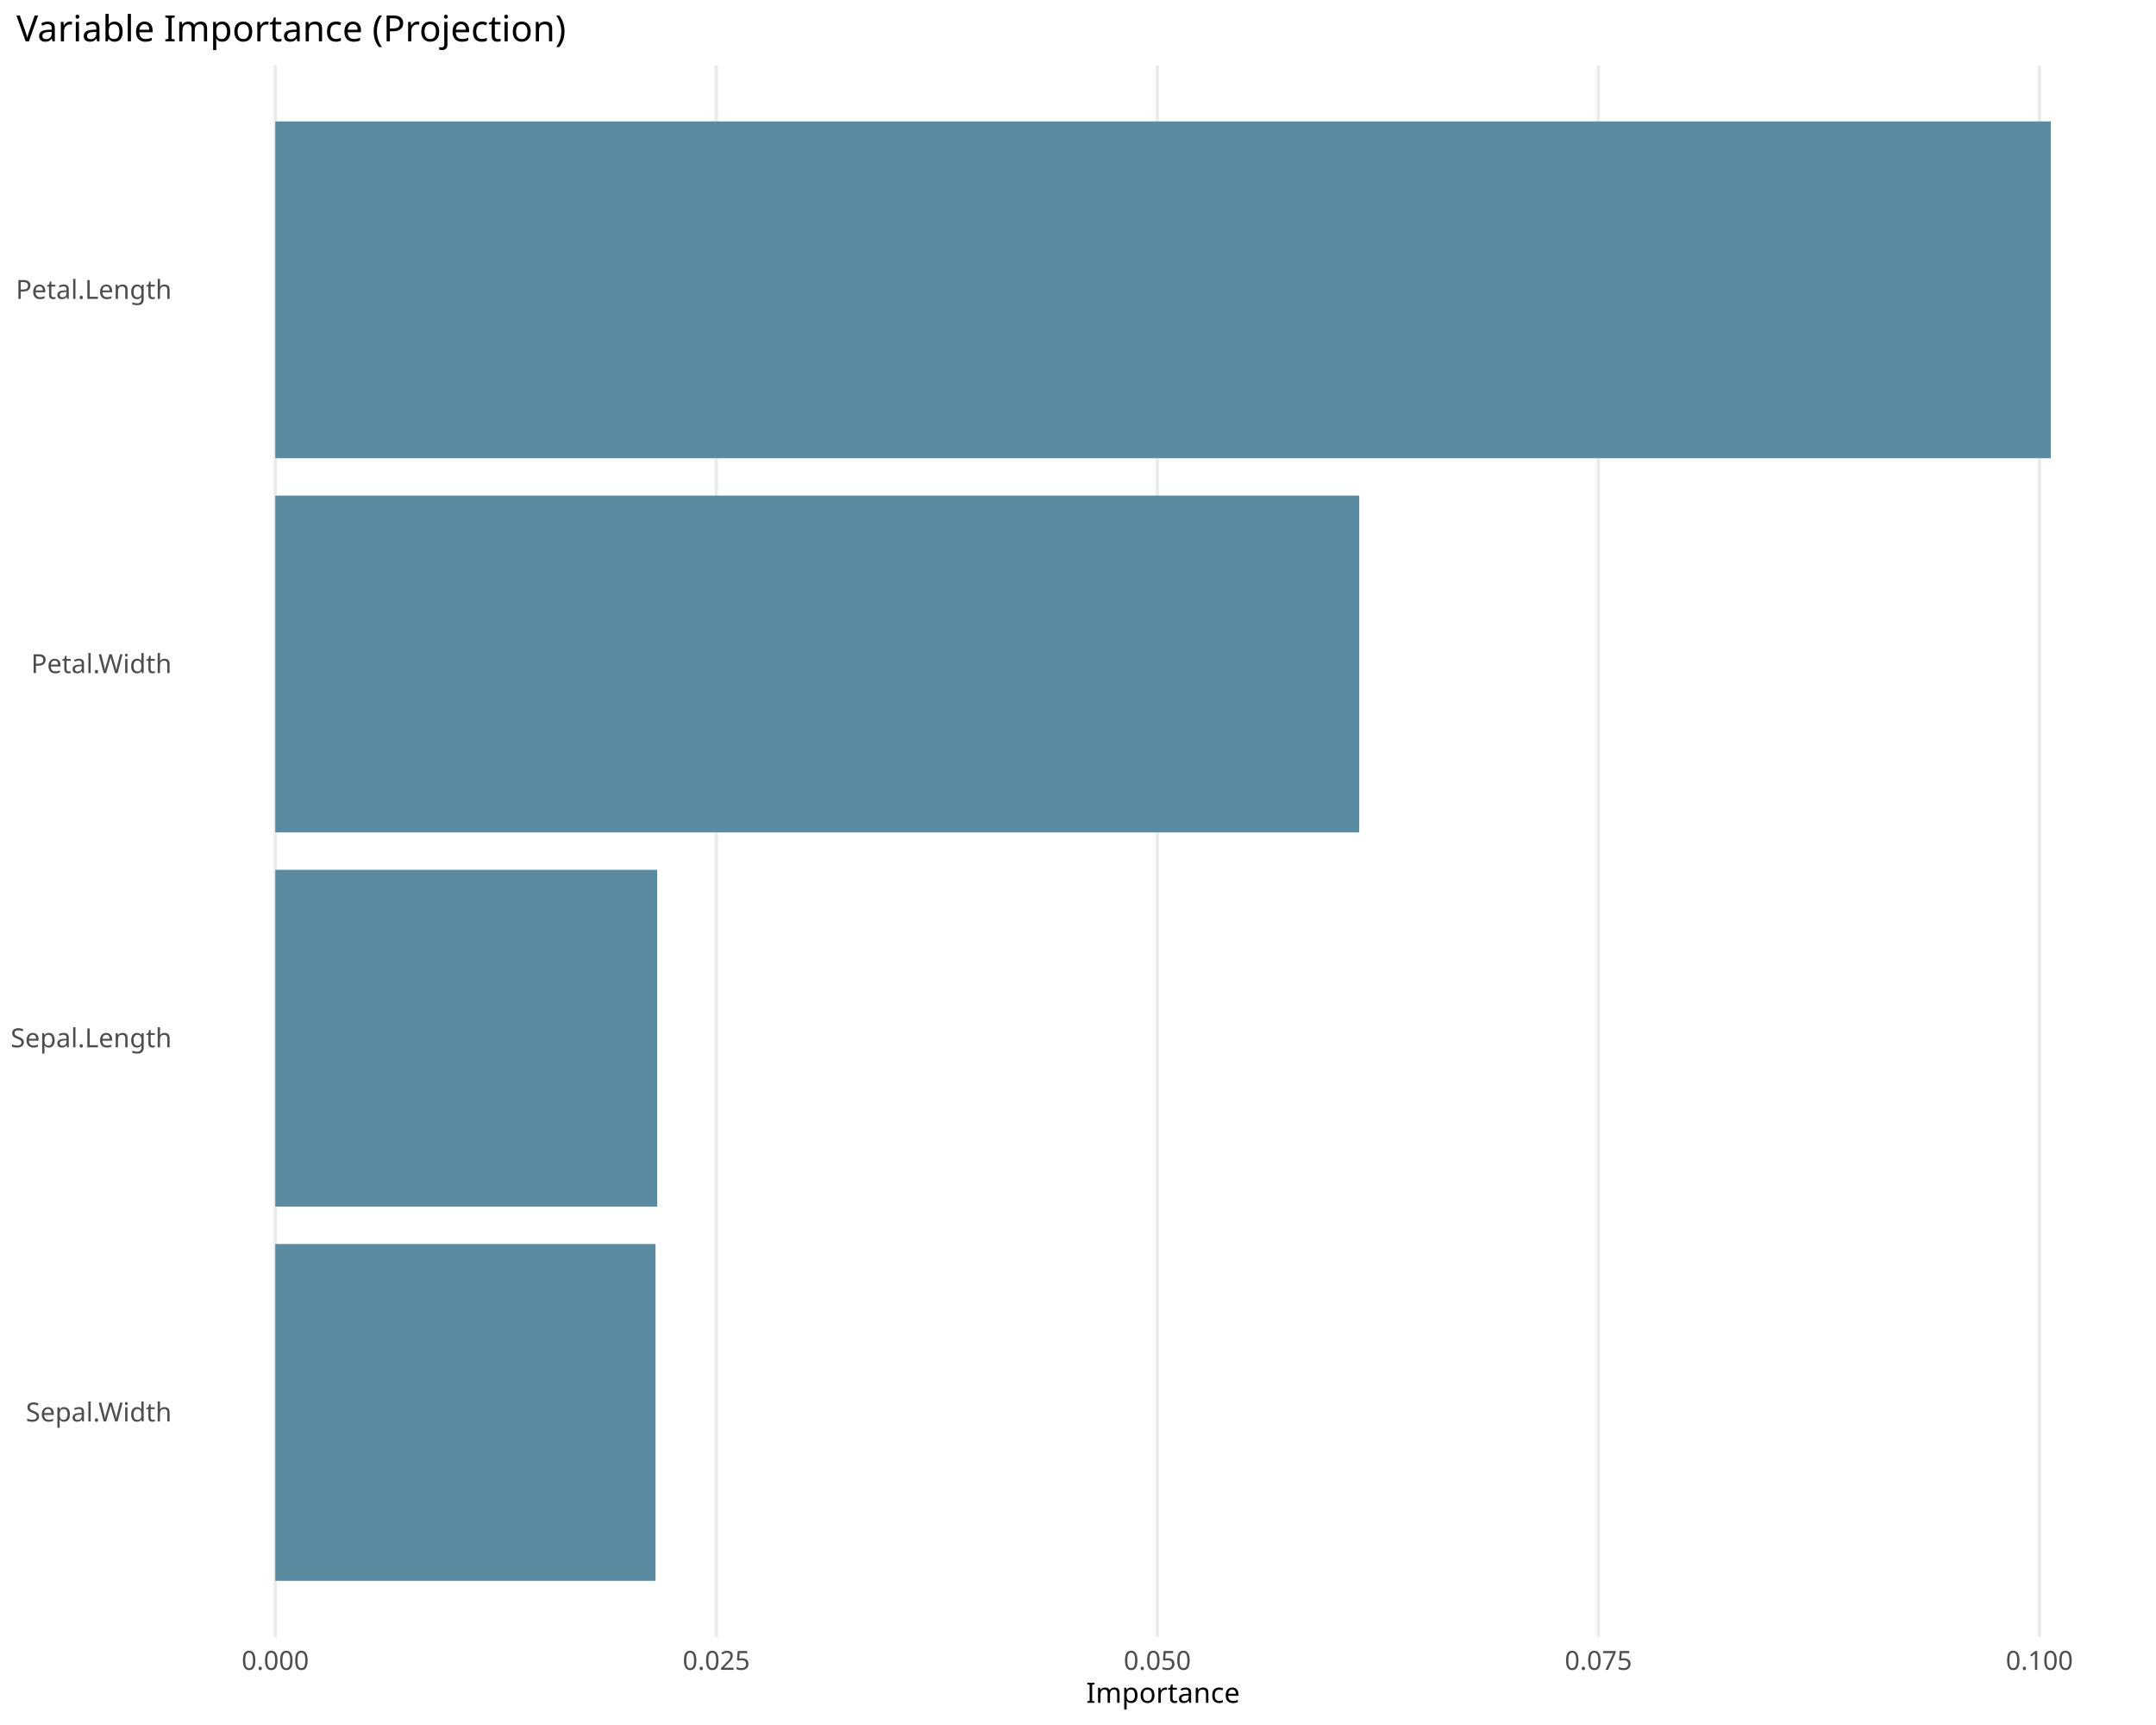
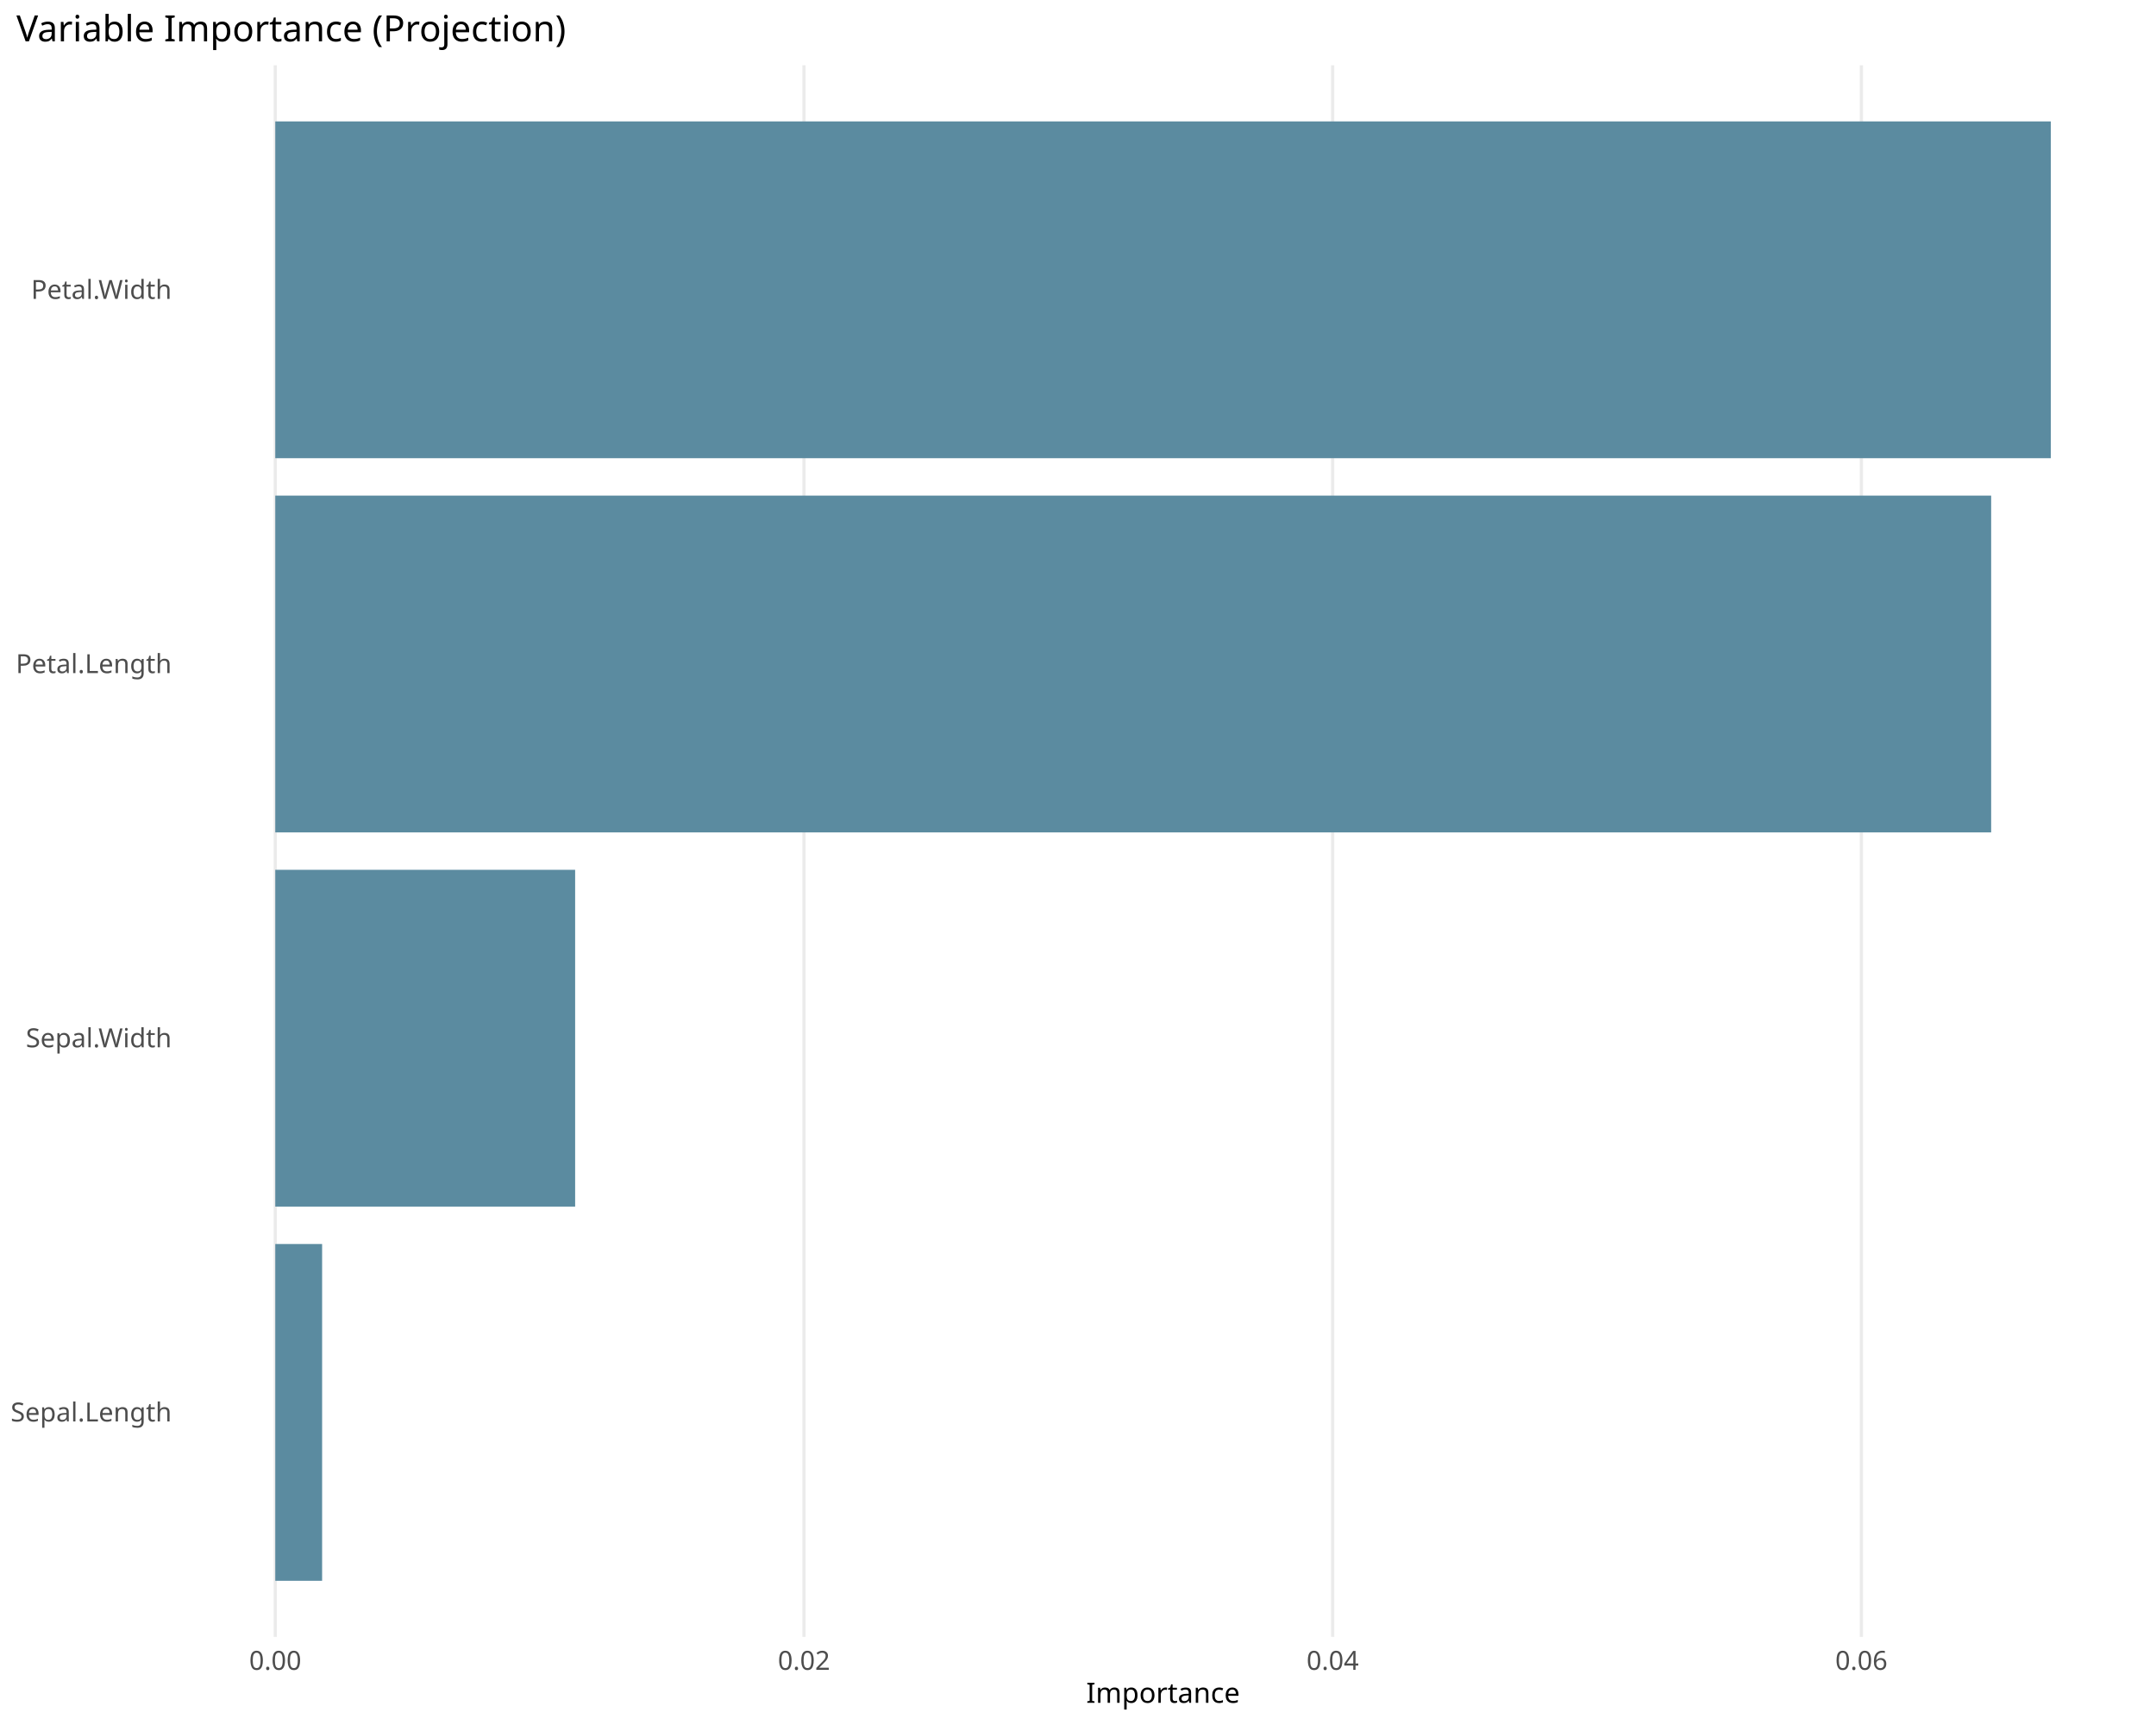
<svg xmlns="http://www.w3.org/2000/svg" class="svglite" data-engine-version="2.0" width="720.00pt" height="576.00pt" viewBox="0 0 720.00 576.00">
  <defs>
    <style type="text/css">
    .svglite line, .svglite polyline, .svglite polygon, .svglite path, .svglite rect, .svglite circle {
      fill: none;
      stroke: #000000;
      stroke-linecap: round;
      stroke-linejoin: round;
      stroke-miterlimit: 10.00;
    }
  </style>
  </defs>
  <rect width="100%" height="100%" style="stroke: none; fill: #FFFFFF;" />
  <defs>
    <clipPath id="cpMC4wMHw3MjAuMDB8MC4wMHw1NzYuMDA=">
      <rect x="0.00" y="0.00" width="720.00" height="576.00" />
    </clipPath>
  </defs>
  <g clip-path="url(#cpMC4wMHw3MjAuMDB8MC4wMHw1NzYuMDA=)">
</g>
  <defs>
    <clipPath id="cpNjIuMjh8NzE0LjUyfDIxLjgwfDU0Ni41OQ==">
      <rect x="62.28" y="21.80" width="652.24" height="524.79" />
    </clipPath>
  </defs>
  <g clip-path="url(#cpNjIuMjh8NzE0LjUyfDIxLjgwfDU0Ni41OQ==)">
    <polyline points="91.93,546.59 91.93,21.80 " style="stroke-width: 1.07; stroke: #EBEBEB; stroke-linecap: butt;" />
-     <polyline points="239.21,546.59 239.21,21.80 " style="stroke-width: 1.07; stroke: #EBEBEB; stroke-linecap: butt;" />
-     <polyline points="386.50,546.59 386.50,21.80 " style="stroke-width: 1.07; stroke: #EBEBEB; stroke-linecap: butt;" />
-     <polyline points="533.79,546.59 533.79,21.80 " style="stroke-width: 1.07; stroke: #EBEBEB; stroke-linecap: butt;" />
-     <polyline points="681.07,546.59 681.07,21.80 " style="stroke-width: 1.07; stroke: #EBEBEB; stroke-linecap: butt;" />
-     <rect x="91.93" y="290.44" width="127.55" height="112.46" style="stroke-width: 1.07; stroke: none; stroke-linecap: butt; stroke-linejoin: miter; fill: #5B8BA0;" />
-     <rect x="91.93" y="415.39" width="126.98" height="112.46" style="stroke-width: 1.07; stroke: none; stroke-linecap: butt; stroke-linejoin: miter; fill: #5B8BA0;" />
+     <polyline points="268.49,546.59 268.49,21.80 " style="stroke-width: 1.07; stroke: #EBEBEB; stroke-linecap: butt;" />
+     <polyline points="445.05,546.59 445.05,21.80 " style="stroke-width: 1.07; stroke: #EBEBEB; stroke-linecap: butt;" />
+     <polyline points="621.61,546.59 621.61,21.80 " style="stroke-width: 1.07; stroke: #EBEBEB; stroke-linecap: butt;" />
+     <rect x="91.93" y="415.39" width="15.64" height="112.46" style="stroke-width: 1.07; stroke: none; stroke-linecap: butt; stroke-linejoin: miter; fill: #5B8BA0;" />
+     <rect x="91.93" y="290.44" width="100.14" height="112.46" style="stroke-width: 1.07; stroke: none; stroke-linecap: butt; stroke-linejoin: miter; fill: #5B8BA0;" />
+     <rect x="91.93" y="165.49" width="573.02" height="112.46" style="stroke-width: 1.07; stroke: none; stroke-linecap: butt; stroke-linejoin: miter; fill: #5B8BA0;" />
    <rect x="91.93" y="40.54" width="592.94" height="112.46" style="stroke-width: 1.07; stroke: none; stroke-linecap: butt; stroke-linejoin: miter; fill: #5B8BA0;" />
-     <rect x="91.93" y="165.49" width="361.98" height="112.46" style="stroke-width: 1.07; stroke: none; stroke-linecap: butt; stroke-linejoin: miter; fill: #5B8BA0;" />
  </g>
  <g clip-path="url(#cpMC4wMHw3MjAuMDB8MC4wMHw1NzYuMDA=)">
-     <text x="57.35" y="474.65" text-anchor="end" style="font-size: 8.80px; fill: #4D4D4D; font-family: sans;" textLength="47.45px" lengthAdjust="spacingAndGlyphs">Sepal.Width</text>
-     <text x="57.35" y="349.70" text-anchor="end" style="font-size: 8.80px; fill: #4D4D4D; font-family: sans;" textLength="51.87px" lengthAdjust="spacingAndGlyphs">Sepal.Length</text>
-     <text x="57.35" y="224.75" text-anchor="end" style="font-size: 8.80px; fill: #4D4D4D; font-family: sans;" textLength="45.00px" lengthAdjust="spacingAndGlyphs">Petal.Width</text>
-     <text x="57.35" y="99.80" text-anchor="end" style="font-size: 8.80px; fill: #4D4D4D; font-family: sans;" textLength="49.42px" lengthAdjust="spacingAndGlyphs">Petal.Length</text>
-     <text x="91.93" y="557.58" text-anchor="middle" style="font-size: 8.80px; fill: #4D4D4D; font-family: sans;" textLength="22.02px" lengthAdjust="spacingAndGlyphs">0.000</text>
-     <text x="239.21" y="557.58" text-anchor="middle" style="font-size: 8.80px; fill: #4D4D4D; font-family: sans;" textLength="22.02px" lengthAdjust="spacingAndGlyphs">0.025</text>
-     <text x="386.50" y="557.58" text-anchor="middle" style="font-size: 8.80px; fill: #4D4D4D; font-family: sans;" textLength="22.02px" lengthAdjust="spacingAndGlyphs">0.050</text>
-     <text x="533.79" y="557.58" text-anchor="middle" style="font-size: 8.80px; fill: #4D4D4D; font-family: sans;" textLength="22.02px" lengthAdjust="spacingAndGlyphs">0.075</text>
-     <text x="681.07" y="557.58" text-anchor="middle" style="font-size: 8.80px; fill: #4D4D4D; font-family: sans;" textLength="22.02px" lengthAdjust="spacingAndGlyphs">0.100</text>
+     <text x="57.35" y="474.65" text-anchor="end" style="font-size: 8.80px; fill: #4D4D4D; font-family: sans;" textLength="51.87px" lengthAdjust="spacingAndGlyphs">Sepal.Length</text>
+     <text x="57.35" y="349.70" text-anchor="end" style="font-size: 8.80px; fill: #4D4D4D; font-family: sans;" textLength="47.45px" lengthAdjust="spacingAndGlyphs">Sepal.Width</text>
+     <text x="57.35" y="224.75" text-anchor="end" style="font-size: 8.80px; fill: #4D4D4D; font-family: sans;" textLength="49.42px" lengthAdjust="spacingAndGlyphs">Petal.Length</text>
+     <text x="57.35" y="99.80" text-anchor="end" style="font-size: 8.80px; fill: #4D4D4D; font-family: sans;" textLength="45.00px" lengthAdjust="spacingAndGlyphs">Petal.Width</text>
+     <text x="91.93" y="557.58" text-anchor="middle" style="font-size: 8.80px; fill: #4D4D4D; font-family: sans;" textLength="17.13px" lengthAdjust="spacingAndGlyphs">0.00</text>
+     <text x="268.49" y="557.58" text-anchor="middle" style="font-size: 8.80px; fill: #4D4D4D; font-family: sans;" textLength="17.13px" lengthAdjust="spacingAndGlyphs">0.02</text>
+     <text x="445.05" y="557.58" text-anchor="middle" style="font-size: 8.80px; fill: #4D4D4D; font-family: sans;" textLength="17.13px" lengthAdjust="spacingAndGlyphs">0.04</text>
+     <text x="621.61" y="557.58" text-anchor="middle" style="font-size: 8.80px; fill: #4D4D4D; font-family: sans;" textLength="17.13px" lengthAdjust="spacingAndGlyphs">0.06</text>
    <text x="388.40" y="568.58" text-anchor="middle" style="font-size: 9.35px; font-family: sans;" textLength="46.78px" lengthAdjust="spacingAndGlyphs">Importance</text>
    <text x="5.48" y="13.81" style="font-size: 12.10px; font-family: sans;" textLength="173.53px" lengthAdjust="spacingAndGlyphs">Variable Importance (Projection)</text>
  </g>
</svg>
